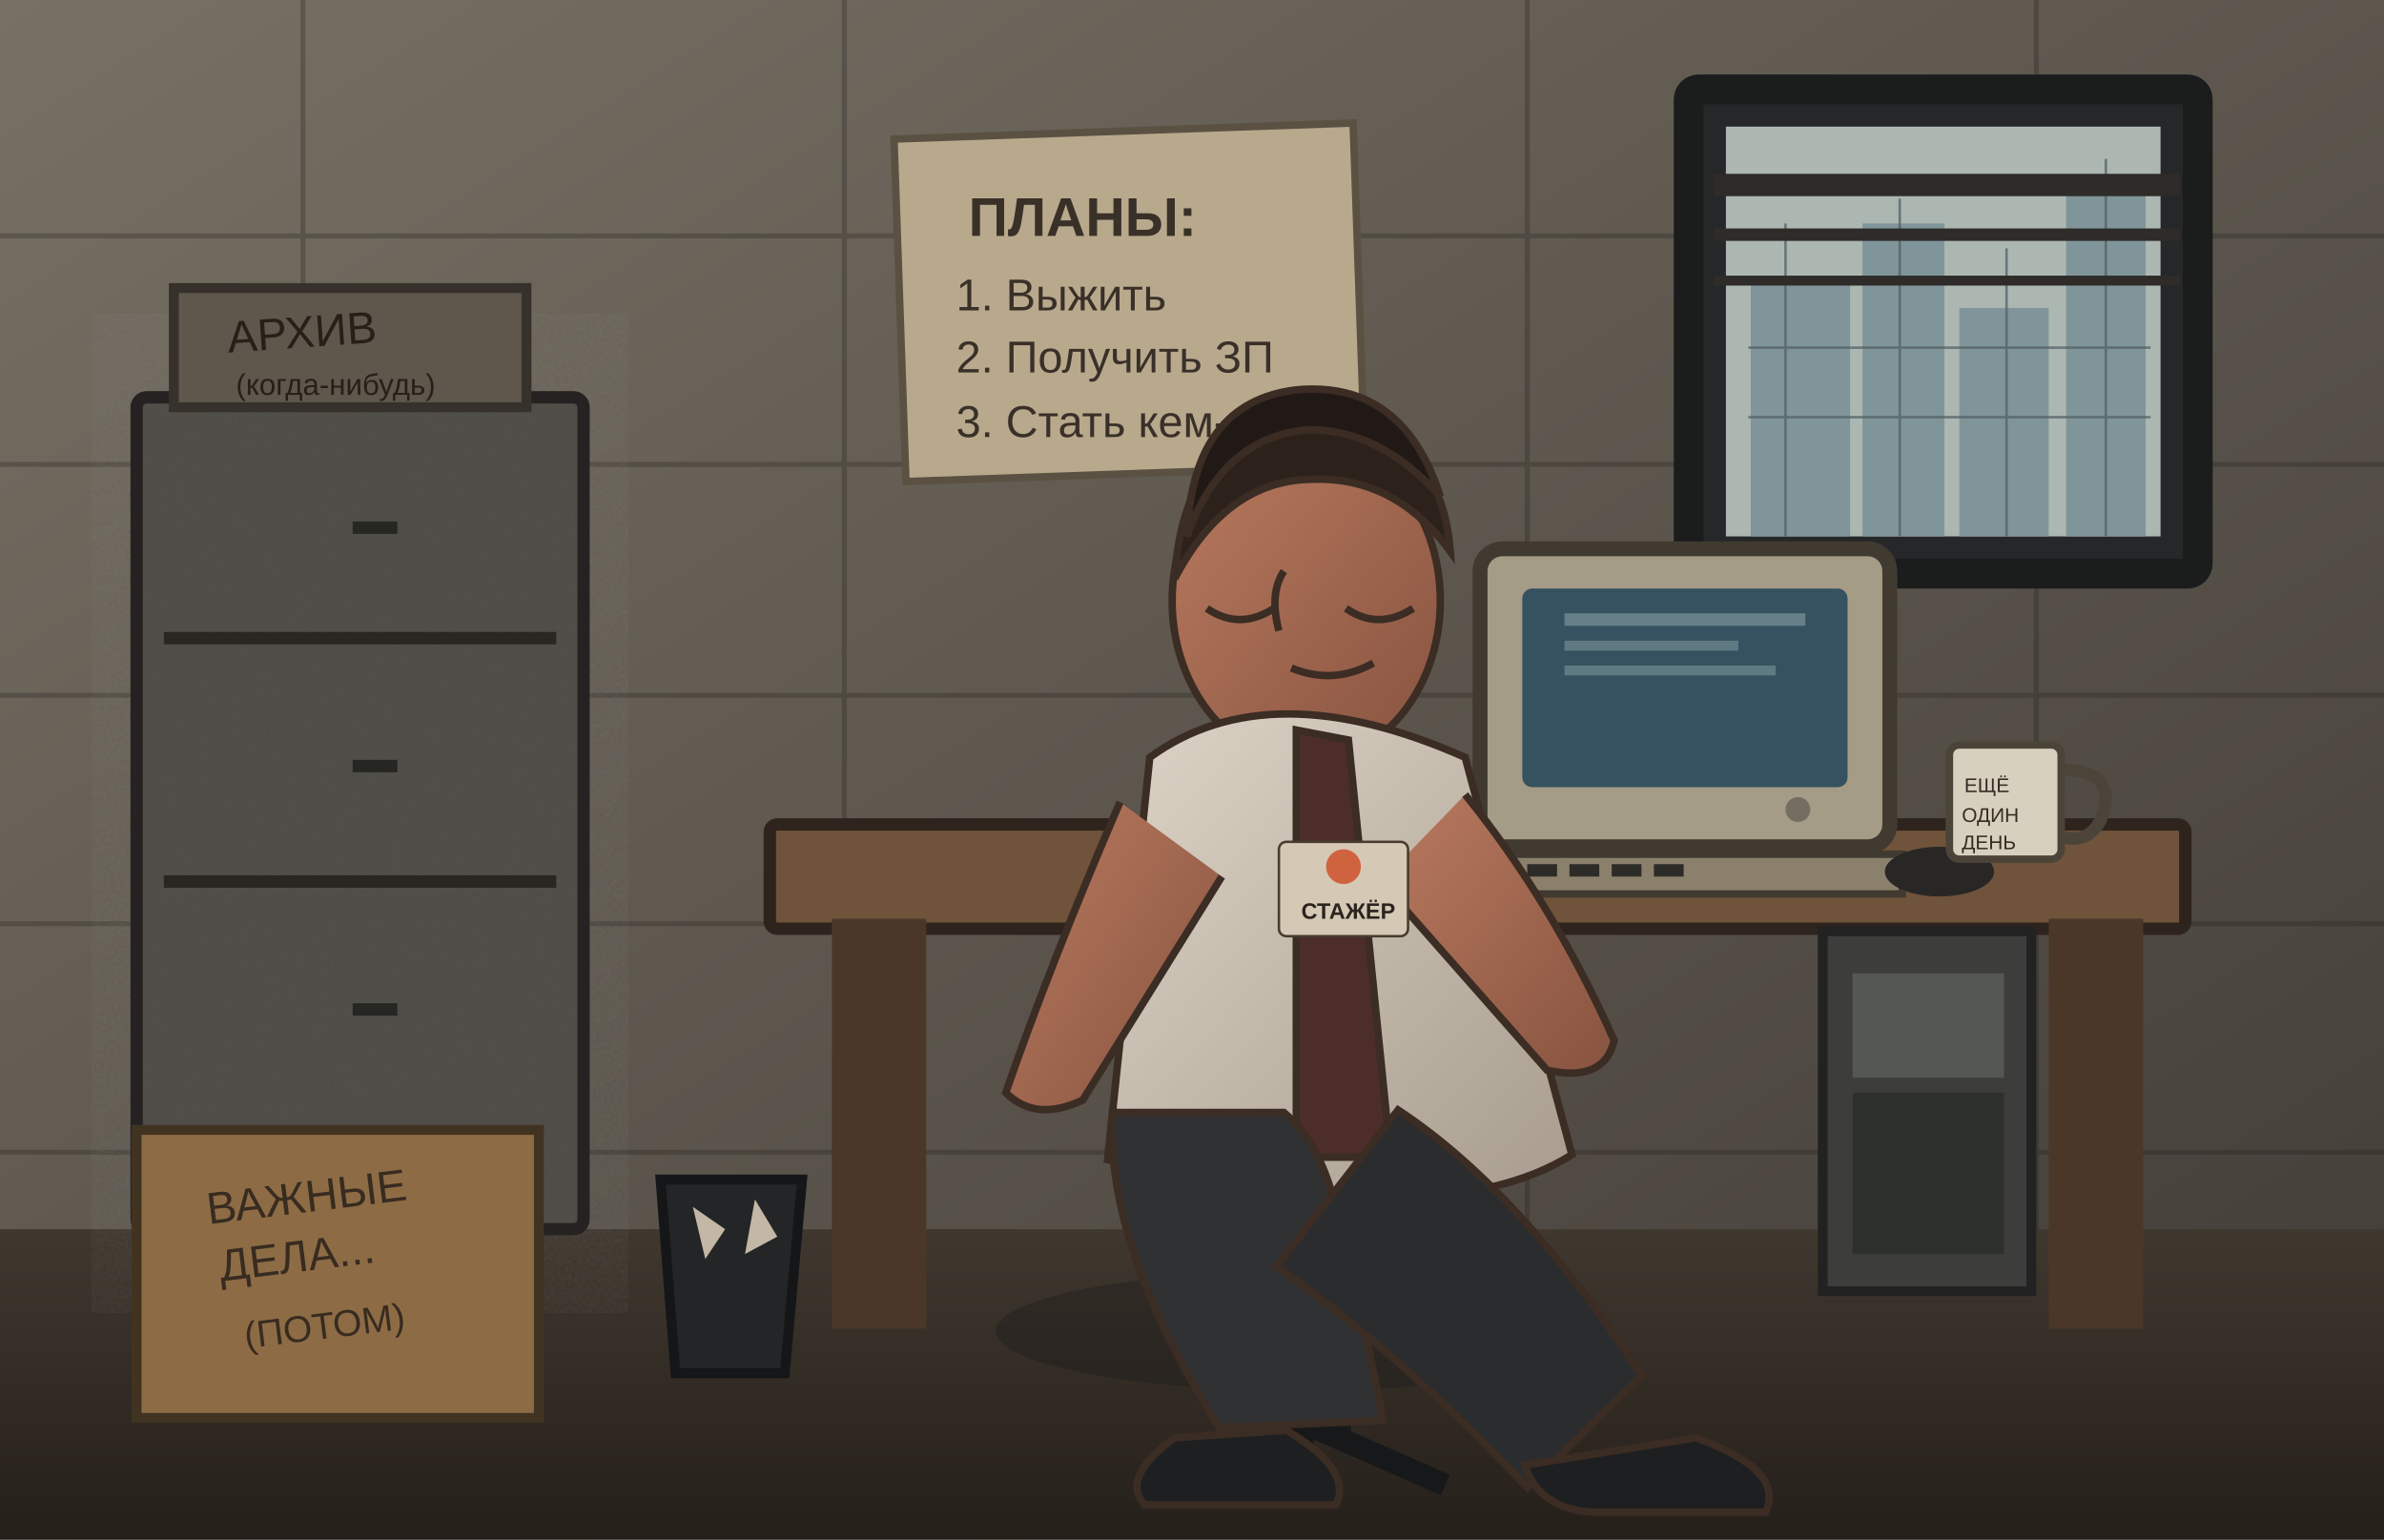
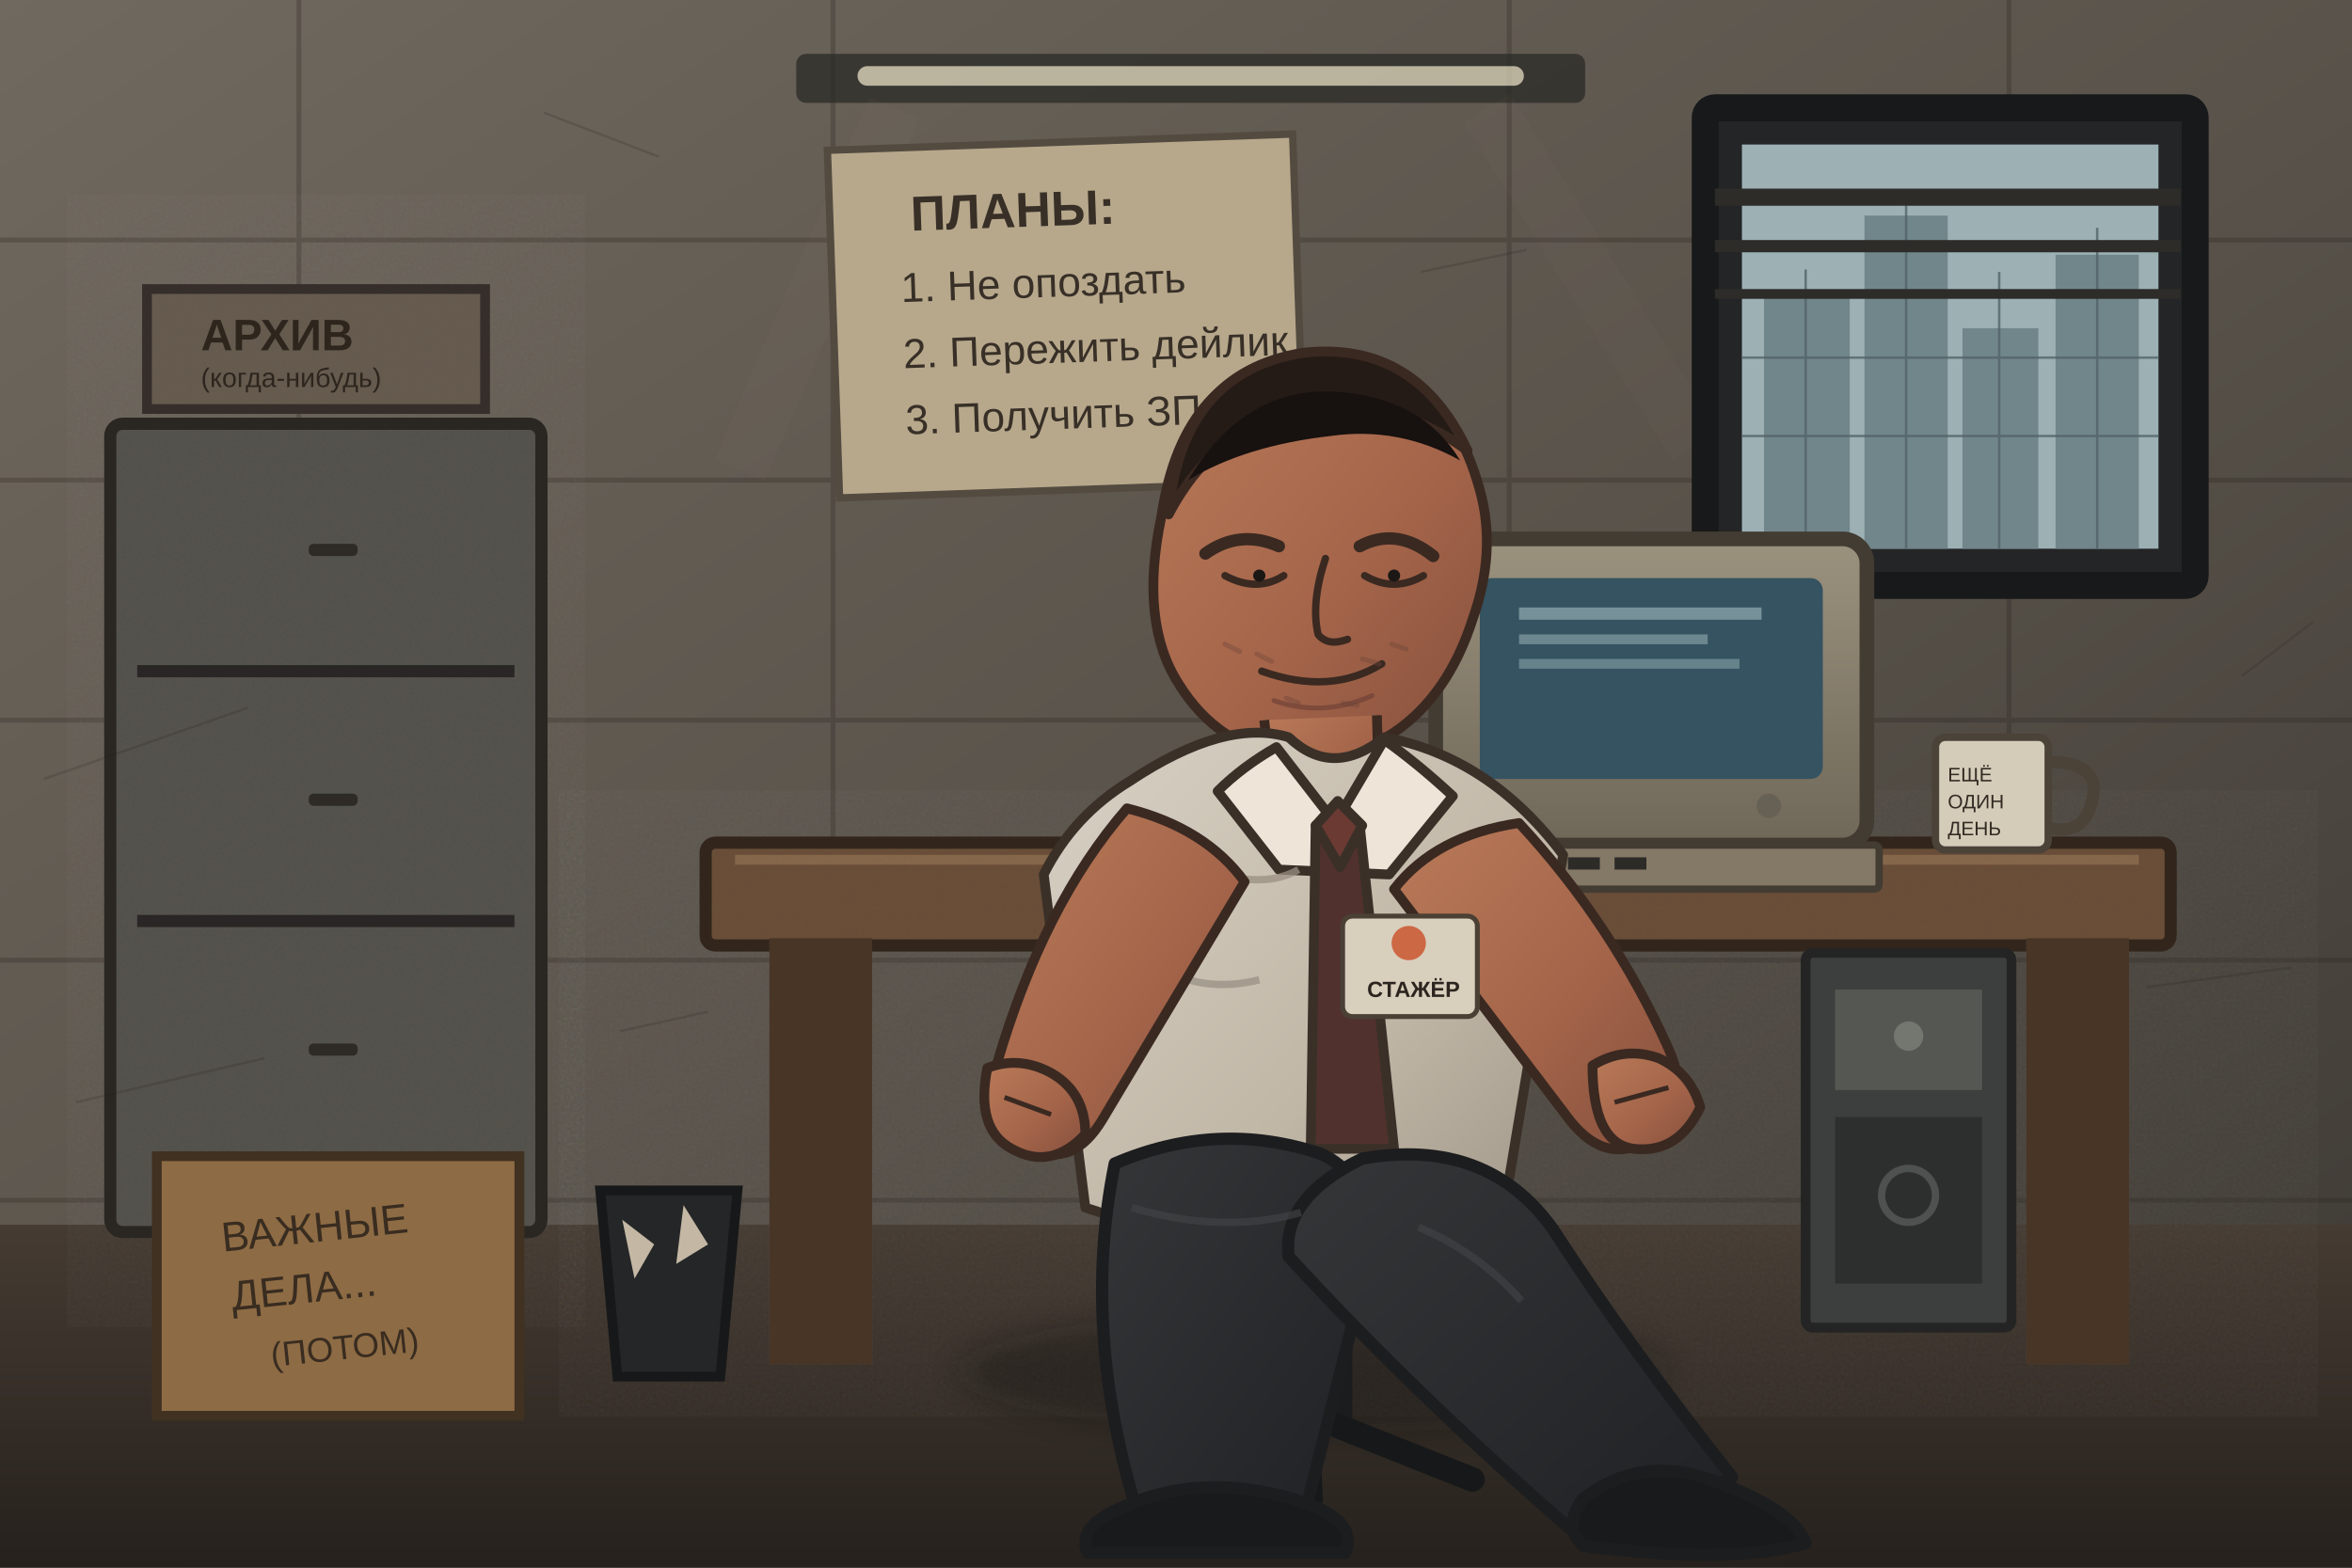
- <svg xmlns="http://www.w3.org/2000/svg" viewBox="0 0 960 620">
+ <svg xmlns="http://www.w3.org/2000/svg" viewBox="0 0 960 640">
  <defs>
    <linearGradient id="wall" x1="0" y1="0" x2="1" y2="1">
-       <stop stop-color="#777064" />
-       <stop offset="1" stop-color="#403b36" />
+       <stop stop-color="#70695f" />
+       <stop offset=".55" stop-color="#575149" />
+       <stop offset="1" stop-color="#3c3833" />
    </linearGradient>
    <linearGradient id="floor" x1="0" y1="0" x2="0" y2="1">
-       <stop stop-color="#40382f" />
-       <stop offset="1" stop-color="#251f1a" />
+       <stop stop-color="#453b32" />
+       <stop offset="1" stop-color="#26211d" />
+     </linearGradient>
+     <linearGradient id="skin" x1="0" y1="0" x2="1" y2="1">
+       <stop stop-color="#b97a59" />
+       <stop offset=".55" stop-color="#a5654a" />
+       <stop offset="1" stop-color="#86503d" />
    </linearGradient>
    <linearGradient id="shirt" x1="0" y1="0" x2="1" y2="1">
-       <stop stop-color="#ddd4c7" />
-       <stop offset="1" stop-color="#a79c8d" />
+       <stop stop-color="#d8d1c4" />
+       <stop offset=".6" stop-color="#c1b7a7" />
+       <stop offset="1" stop-color="#9f9587" />
    </linearGradient>
-     <linearGradient id="skin" x1="0" y1="0" x2="1" y2="1">
-       <stop stop-color="#b97a5f" />
-       <stop offset="1" stop-color="#87533f" />
+     <linearGradient id="pants" x1="0" y1="0" x2="1" y2="1">
+       <stop stop-color="#353638" />
+       <stop offset="1" stop-color="#202124" />
    </linearGradient>
+     <linearGradient id="crt" x1="0" y1="0" x2="0" y2="1">
+       <stop stop-color="#9b927e" />
+       <stop offset="1" stop-color="#6f6758" />
+     </linearGradient>
+     <filter id="shadow" x="-30%" y="-30%" width="160%" height="160%">
+       <feGaussianBlur stdDeviation="7" />
+     </filter>
    <filter id="grain">
-       <feTurbulence baseFrequency=".7" numOctaves="2" seed="5" type="fractalNoise" result="n" />
-       <feColorMatrix in="n" values="1 0 0 0 0 0 1 0 0 0 0 0 1 0 0 0 0 0 .08 0" />
+       <feTurbulence baseFrequency=".8" numOctaves="2" seed="13" type="fractalNoise" result="noise" />
+       <feColorMatrix in="noise" values="1 0 0 0 0 0 1 0 0 0 0 0 1 0 0 0 0 0 .055 0" />
      <feBlend in="SourceGraphic" mode="multiply" />
    </filter>
  </defs>
-   <rect width="960" height="620" fill="url(#wall)" />
-   <rect y="495" width="960" height="125" fill="url(#floor)" />
-   <g opacity=".28" stroke="#201c18" stroke-width="2">
-     <path d="M0 95H960M0 187H960M0 280H960M0 372H960M0 464H960" />
-     <path d="M122 0V495M340 0V495M615 0V495M820 0V495" />
+   <rect width="960" height="640" fill="url(#wall)" />
+   <rect y="500" width="960" height="140" fill="url(#floor)" />
+   <g stroke="#28231f" stroke-width="2" opacity=".27">
+     <path d="M0 98H960M0 196H960M0 294H960M0 392H960M0 490H960" />
+     <path d="M122 0V500M340 0V500M616 0V500M820 0V500" />
  </g>
-   <rect x="680" y="36" width="205" height="195" rx="4" fill="#262728" stroke="#1b1c1c" stroke-width="12" />
-   <rect x="695" y="51" width="175" height="165" fill="#a4b9bd" />
-   <rect x="695" y="51" width="175" height="165" fill="#d3aa7a" opacity=".17" />
-   <g fill="#778f94" opacity=".85">
-     <rect x="705" y="112" width="40" height="104" />
-     <rect x="750" y="90" width="33" height="126" />
-     <rect x="789" y="124" width="36" height="92" />
-     <rect x="832" y="74" width="32" height="142" />
-   </g>
-   <g stroke="#526065" opacity=".75">
-     <path d="M704 140H866M704 168H866M719 90V216M765 80V216M808 100V216M848 64V216" />
-   </g>
-   <g fill="#2e2b29">
-     <rect x="690" y="70" width="188" height="9" />
-     <rect x="690" y="92" width="188" height="5" />
-     <rect x="690" y="111" width="188" height="4" />
+   <g opacity=".75">
+     <rect x="325" y="22" width="322" height="20" rx="4" fill="#2a2926" />
+     <rect x="350" y="27" width="272" height="8" rx="4" fill="#d7d0b7" />
+     <path d="M365 44L302 192M607 44L692 182" stroke="#d9cfad" stroke-width="22" opacity=".035" />
  </g>
  <g filter="url(#grain)">
-     <rect x="55" y="160" width="180" height="335" rx="4" fill="#514f4a" stroke="#262421" stroke-width="5" />
-     <path d="M66 257H224M66 355H224" stroke="#292723" stroke-width="5" />
-     <g fill="#272623">
-       <rect x="142" y="210" width="18" height="5" />
-       <rect x="142" y="306" width="18" height="5" />
-       <rect x="142" y="404" width="18" height="5" />
+     <rect x="45" y="173" width="176" height="330" rx="5" fill="#55534e" stroke="#292724" stroke-width="5" />
+     <path d="M56 274H210M56 376H210" stroke="#2a2825" stroke-width="5" />
+     <g fill="#2e2c28">
+       <rect x="126" y="222" width="20" height="5" rx="2" />
+       <rect x="126" y="324" width="20" height="5" rx="2" />
+       <rect x="126" y="426" width="20" height="5" rx="2" />
+     </g>
+     <rect x="60" y="118" width="138" height="49" fill="#665c4f" stroke="#352f29" stroke-width="4" />
+     <text x="82" y="143" fill="#2e251f" font-size="18" font-family="Arial" font-weight="700">АРХИВ</text>
+     <text x="82" y="158" fill="#2e251f" font-size="11" font-family="Arial">(когда-нибудь)</text>
+   </g>
+   <g transform="rotate(-2 435 125)">
+     <rect x="340" y="58" width="190" height="142" fill="#b7a88c" stroke="#544b40" stroke-width="3" />
+     <text x="373" y="92" fill="#383027" font-size="20" font-family="Arial" font-weight="700">ПЛАНЫ:</text>
+     <text x="368" y="121" fill="#383027" font-size="17" font-family="Arial">1. Не опоздать</text>
+     <text x="368" y="148" fill="#383027" font-size="17" font-family="Arial">2. Пережить дейлик</text>
+     <text x="368" y="175" fill="#383027" font-size="17" font-family="Arial">3. Получить ЗП</text>
+   </g>
+   <g>
+     <rect x="696" y="44" width="200" height="195" rx="4" fill="#242526" stroke="#18191a" stroke-width="11" />
+     <rect x="711" y="59" width="170" height="165" fill="#9db1b5" />
+     <g fill="#71868b">
+       <rect x="720" y="121" width="35" height="103" />
+       <rect x="761" y="88" width="34" height="136" />
+       <rect x="801" y="134" width="31" height="90" />
+       <rect x="839" y="104" width="34" height="120" />
+     </g>
+     <g stroke="#506066" opacity=".75">
+       <path d="M711 146H881M711 178H881" />
+       <path d="M737 110V224M778 81V224M816 111V224M856 93V224" />
+     </g>
+     <g fill="#2d2c29">
+       <rect x="700" y="77" width="190" height="7" />
+       <rect x="700" y="98" width="190" height="5" />
+       <rect x="700" y="118" width="190" height="4" />
    </g>
  </g>
-   <rect x="70" y="116" width="142" height="48" fill="#5f574c" stroke="#37312b" stroke-width="4" />
-   <text x="92" y="142" fill="#271f18" font-size="18" font-family="Arial" transform="rotate(-4 92 142)">АРХИВ</text>
-   <text x="95" y="159" fill="#271f18" font-size="12" font-family="Arial">(когда-нибудь)</text>
-   <rect x="360" y="56" width="185" height="138" fill="#b8a98d" stroke="#5b5143" stroke-width="3" transform="rotate(-2 360 56)" />
-   <text x="390" y="95" fill="#393028" font-size="22" font-family="Arial" font-weight="700">ПЛАНЫ:</text>
-   <text x="385" y="125" fill="#393028" font-size="18" font-family="Arial">1. Выжить</text>
-   <text x="385" y="150" fill="#393028" font-size="18" font-family="Arial">2. Получить ЗП</text>
-   <text x="385" y="176" fill="#393028" font-size="18" font-family="Arial">3. Стать кем-то</text>
-   <rect x="310" y="332" width="570" height="42" rx="3" fill="#6f533a" stroke="#2e241d" stroke-width="5" />
-   <rect x="335" y="370" width="38" height="165" fill="#4a3728" />
-   <rect x="825" y="370" width="38" height="165" fill="#4a3728" />
-   <rect x="734" y="375" width="84" height="145" fill="#3d3e3c" stroke="#222" stroke-width="4" />
-   <rect x="746" y="392" width="61" height="42" fill="#555752" />
-   <rect x="746" y="440" width="61" height="65" fill="#2e302e" />
-   <rect x="596" y="221" width="165" height="120" rx="9" fill="#a59c87" stroke="#413a31" stroke-width="6" />
-   <rect x="613" y="237" width="131" height="80" rx="4" fill="#365260" />
-   <rect x="630" y="247" width="97" height="5" fill="#79949a" opacity=".7" />
-   <rect x="630" y="258" width="70" height="4" fill="#79949a" opacity=".6" />
-   <rect x="630" y="268" width="85" height="4" fill="#79949a" opacity=".6" />
-   <circle cx="724" cy="326" r="5" fill="#736e61" />
-   <rect x="598" y="344" width="168" height="16" fill="#8b806b" stroke="#413a31" stroke-width="3" />
-   <g fill="#2d2b27">
-     <rect x="615" y="348" width="12" height="5" />
-     <rect x="632" y="348" width="12" height="5" />
-     <rect x="649" y="348" width="12" height="5" />
-     <rect x="666" y="348" width="12" height="5" />
+   <g filter="url(#grain)">
+     <rect x="288" y="344" width="598" height="42" rx="4" fill="#6b4f38" stroke="#31251d" stroke-width="5" />
+     <rect x="314" y="383" width="42" height="174" fill="#4a3628" />
+     <rect x="827" y="383" width="42" height="174" fill="#4a3628" />
+     <path d="M300 351H873" stroke="#927053" stroke-width="4" opacity=".7" />
  </g>
-   <ellipse cx="781" cy="351" rx="22" ry="10" fill="#282725" />
-   <rect x="785" y="300" width="45" height="46" rx="4" fill="#d8d0bf" stroke="#4c4439" stroke-width="3" />
-   <path d="M830 310q24 0 16 20q-5 10-16 7" fill="none" stroke="#4c4439" stroke-width="5" />
-   <text x="791" y="319" fill="#352b23" font-size="8" font-family="Arial">ЕЩЁ</text>
-   <text x="790" y="331" fill="#352b23" font-size="8" font-family="Arial">ОДИН</text>
-   <text x="790" y="342" fill="#352b23" font-size="8" font-family="Arial">ДЕНЬ</text>
-   <ellipse cx="523" cy="536" rx="122" ry="24" fill="#171616" opacity=".35" />
-   <rect x="470" y="310" width="118" height="188" rx="32" fill="#262729" stroke="#171819" stroke-width="6" />
-   <rect x="506" y="490" width="38" height="90" fill="#191a1b" />
-   <path d="M525 573l-55 24M525 573l57 25M525 573l-2 30" stroke="#171819" stroke-width="9" />
-   <g stroke="#3b2c24" stroke-width="3">
-     <ellipse cx="526" cy="242" rx="54" ry="65" fill="url(#skin)" />
-     <path d="M473 233q4-63 56-64q51 2 55 53q-22-30-55-29q-35 0-56 40z" fill="#2d211b" />
-     <path d="M478 216q14-40 49-43q29 0 53 27q-15-47-58-43q-42 5-44 59z" fill="#211915" />
-     <path d="M486 245q13 9 27 0M542 245q13 9 27 0" fill="none" />
-     <path d="M520 269q17 7 33-2" fill="none" />
-     <path d="M517 230q-6 9-2 24" fill="none" />
-     <path d="M463 305q48-35 127 0l43 160q-54 34-187 2z" fill="url(#shirt)" />
-     <path d="M522 294l21 4l17 168h-38z" fill="#4d2d29" />
-     <path d="M451 323q-28 65-46 117q12 12 31 3l56-90" fill="url(#skin)" />
-     <path d="M590 320q35 43 60 99q-4 17-27 12l-67-76" fill="url(#skin)" />
-     <path d="M448 448q-3 54 43 127l66-3q-10-52-20-89q-6-23-20-35z" fill="#2f3031" />
-     <path d="M563 447q50 33 98 107l-46 45q-51-54-101-89z" fill="#2b2c2e" />
-     <path d="M473 579q-22 16-12 27h77q7-14-20-30z" fill="#1e1f20" />
-     <path d="M614 590q6 18 28 19h69q8-17-28-30z" fill="#1e1f20" />
+   <g>
+     <rect x="737" y="389" width="84" height="153" rx="3" fill="#3d3f3e" stroke="#232423" stroke-width="4" />
+     <rect x="749" y="404" width="60" height="41" fill="#555852" />
+     <circle cx="779" cy="423" r="6" fill="#74776f" />
+     <rect x="749" y="456" width="60" height="68" fill="#2d2f2e" />
+     <circle cx="779" cy="488" r="11" fill="none" stroke="#4d514f" stroke-width="3" />
  </g>
-   <rect x="515" y="339" width="52" height="38" rx="3" fill="#d5c9b5" stroke="#483c30" />
-   <circle cx="541" cy="349" r="7" fill="#d0633f" />
-   <text x="524" y="370" fill="#2b241f" font-size="9" font-family="Arial" font-weight="700">СТАЖЁР</text>
-   <path d="M266 475h57l-7 78h-44z" fill="#242526" stroke="#151617" stroke-width="4" />
-   <g fill="#c3b7a5">
-     <path d="M279 486l13 9l-8 12z" />
-     <path d="M304 483l9 15l-13 7z" />
+   <g>
+     <rect x="586" y="220" width="176" height="125" rx="10" fill="url(#crt)" stroke="#433c33" stroke-width="6" />
+     <rect x="604" y="236" width="140" height="82" rx="5" fill="#355361" />
+     <g fill="#77919a">
+       <rect x="620" y="248" width="99" height="5" />
+       <rect x="620" y="259" width="77" height="4" opacity=".85" />
+       <rect x="620" y="269" width="90" height="4" opacity=".75" />
+     </g>
+     <circle cx="722" cy="329" r="5" fill="#676155" />
+     <rect x="584" y="345" width="183" height="18" rx="2" fill="#847966" stroke="#433c33" stroke-width="3" />
+     <g fill="#2d2b28">
+       <rect x="602" y="350" width="13" height="5" />
+       <rect x="621" y="350" width="13" height="5" />
+       <rect x="640" y="350" width="13" height="5" />
+       <rect x="659" y="350" width="13" height="5" />
+     </g>
  </g>
-   <rect x="55" y="455" width="162" height="116" fill="#8d6c45" stroke="#413322" stroke-width="4" />
-   <text x="84" y="493" fill="#382b20" font-size="18" font-family="Arial" transform="rotate(-7 84 493)">ВАЖНЫЕ</text>
-   <text x="89" y="516" fill="#382b20" font-size="18" font-family="Arial" transform="rotate(-7 89 516)">ДЕЛА...</text>
-   <text x="99" y="543" fill="#382b20" font-size="15" font-family="Arial" transform="rotate(-7 99 543)">(ПОТОМ)</text>
+   <g>
+     <rect x="790" y="301" width="46" height="46" rx="4" fill="#d4ccb9" stroke="#4b4238" stroke-width="3" />
+     <path d="M836 311q24 0 17 19q-4 11-17 8" fill="none" stroke="#4b4238" stroke-width="5" />
+     <text x="795" y="319" fill="#332a23" font-size="8" font-family="Arial">ЕЩЁ</text>
+     <text x="795" y="330" fill="#332a23" font-size="8" font-family="Arial">ОДИН</text>
+     <text x="795" y="341" fill="#332a23" font-size="8" font-family="Arial">ДЕНЬ</text>
+   </g>
+   <ellipse cx="536" cy="560" rx="145" ry="25" fill="#111" opacity=".32" filter="url(#shadow)" />
+   <g>
+     <rect x="465" y="314" width="135" height="198" rx="38" fill="#292a2c" stroke="#171819" stroke-width="7" />
+     <path d="M482 335q53-20 101 0" fill="none" stroke="#414244" stroke-width="5" opacity=".7" />
+     <rect x="513" y="500" width="39" height="84" fill="#1b1c1d" />
+     <path d="M533 577l-69 26M533 577l68 27M533 577l2 35" stroke="#171819" stroke-width="10" stroke-linecap="round" />
+   </g>
+   <g stroke="#3a2921" stroke-linecap="round" stroke-linejoin="round">
+     <path d="M474 211q9-61 59-65q55-4 71 54q7 25-3 53q-10 31-32 46q-20 13-43 10q-29-4-45-30q-16-25-7-68z" fill="url(#skin)" stroke-width="4" />
+     <path d="M477 210q5-58 55-66q46-5 67 40q-28-21-64-17q-38 5-58 43z" fill="#251b16" stroke-width="4" />
+     <path d="M485 196q23-39 62-36q34 3 49 28q-25-14-53-10q-35 4-58 18z" fill="#17110f" stroke="none" />
+     <path d="M492 226q14-10 30-3M555 223q15-8 30 4" fill="none" stroke-width="5" />
+     <path d="M500 235q13 7 24 0M557 235q12 7 24 0" fill="none" stroke-width="3" />
+     <circle cx="514" cy="235" r="2.5" fill="#1b1714" stroke="none" />
+     <circle cx="569" cy="235" r="2.5" fill="#1b1714" stroke="none" />
+     <path d="M541 228q-6 18-3 31q4 5 12 2" fill="none" stroke-width="3" />
+     <path d="M515 274q28 10 49-3" fill="none" stroke-width="3" />
+     <path d="M520 286q20 7 40-2" fill="none" stroke="#714236" stroke-width="2" opacity=".7" />
+     <g stroke="#6d4437" stroke-width="2" opacity=".38">
+       <path d="M500 263l6 3M513 267l6 3M568 263l6 2M556 269l7 2M525 285l5 2M548 287l6 1" />
+     </g>
+   </g>
+   <path d="M516 294l4 34q18 15 43 0l-1-36" fill="url(#skin)" stroke="#3a2921" stroke-width="4" />
+   <g stroke="#3a3028" stroke-width="4" stroke-linejoin="round">
+     <path d="M461 319q39-26 65-18q18 17 39 0q43 8 73 48l-24 144q-69 34-171 0l-17-136q12-24 35-38z" fill="url(#shirt)" />
+     <path d="M521 305l24 31l20-34q14 10 28 23l-26 32l-45-2l-25-32q10-10 24-18z" fill="#eee5d8" />
+     <path d="M537 337l18 0l14 132l-34 0z" fill="#51312d" />
+     <path d="M537 337l9-10l10 10l-9 17z" fill="#6b3a33" />
+     <path d="M476 348q35 18 54 7M579 356q24 0 42-16" fill="none" stroke="#998f82" stroke-width="3" opacity=".75" />
+     <path d="M477 397q17 8 37 3M582 401q18 4 31-4" fill="none" stroke="#8e8579" stroke-width="3" opacity=".6" />
+   </g>
+   <g stroke="#3a2921" stroke-width="4" stroke-linejoin="round">
+     <path d="M460 330q-34 39-53 104q-7 24 14 35q17 8 29-12l58-97q-16-22-48-30z" fill="url(#skin)" />
+     <path d="M620 336q38 41 61 92q11 25-9 38q-18 10-33-11l-70-92q17-22 51-27z" fill="url(#skin)" />
+     <path d="M403 436q13-5 26 2q14 8 14 25q-14 15-30 6q-15-8-10-33z" fill="url(#skin)" />
+     <path d="M650 435q13-8 27-3q13 6 17 20q-9 19-27 17q-17-2-17-34z" fill="url(#skin)" />
+     <path d="M410 448l19 7M659 450l22-6" fill="none" stroke-width="2" />
+   </g>
+   <g>
+     <rect x="548" y="374" width="55" height="41" rx="4" fill="#d9cfbd" stroke="#4a4034" stroke-width="2" />
+     <circle cx="575" cy="385" r="7" fill="#cd6844" />
+     <text x="558" y="407" fill="#2c251f" font-size="9" font-family="Arial" font-weight="700">СТАЖЁР</text>
+   </g>
+   <g stroke="#1c1d1f" stroke-width="5" stroke-linejoin="round">
+     <path d="M455 475q42-18 84-4q16 7 23 30l-30 119h-67q-24-76-10-145z" fill="url(#pants)" />
+     <path d="M556 473q51-9 78 29q31 48 73 101l-57 29q-69-59-124-119q-3-24 30-40z" fill="url(#pants)" />
+     <path d="M459 615q31-14 69-3q27 8 21 22h-105q-5-11 15-19z" fill="#191a1c" />
+     <path d="M646 612q23-18 52-8q34 12 39 26q-31 9-91 1q-8-8 0-19z" fill="#191a1c" />
+     <path d="M462 493q37 11 69 2M579 501q24 10 42 30" fill="none" stroke="#434548" stroke-width="3" opacity=".6" />
+   </g>
+   <g>
+     <path d="M245 486h56l-7 76h-42z" fill="#252627" stroke="#171819" stroke-width="4" />
+     <g fill="#c4b8a5">
+       <path d="M254 498l13 10l-8 14z" />
+       <path d="M279 492l10 16l-13 8z" />
+     </g>
+     <rect x="64" y="472" width="148" height="106" fill="#8d6b44" stroke="#403121" stroke-width="4" />
+     <text x="91" y="511" fill="#392c20" font-size="17" font-family="Arial" transform="rotate(-6 91 511)">ВАЖНЫЕ</text>
+     <text x="95" y="535" fill="#392c20" font-size="17" font-family="Arial" transform="rotate(-6 95 535)">ДЕЛА...</text>
+     <text x="111" y="558" fill="#392c20" font-size="14" font-family="Arial" transform="rotate(-6 111 558)">(ПОТОМ)</text>
+   </g>
+   <g stroke="#211e1a" opacity=".18">
+     <path d="M18 318l83-29M222 46l47 18M915 276l29-22M253 421l36-8" />
+     <path d="M31 450l77-18M580 111l43-9M876 403l59-8" />
+   </g>
</svg>
